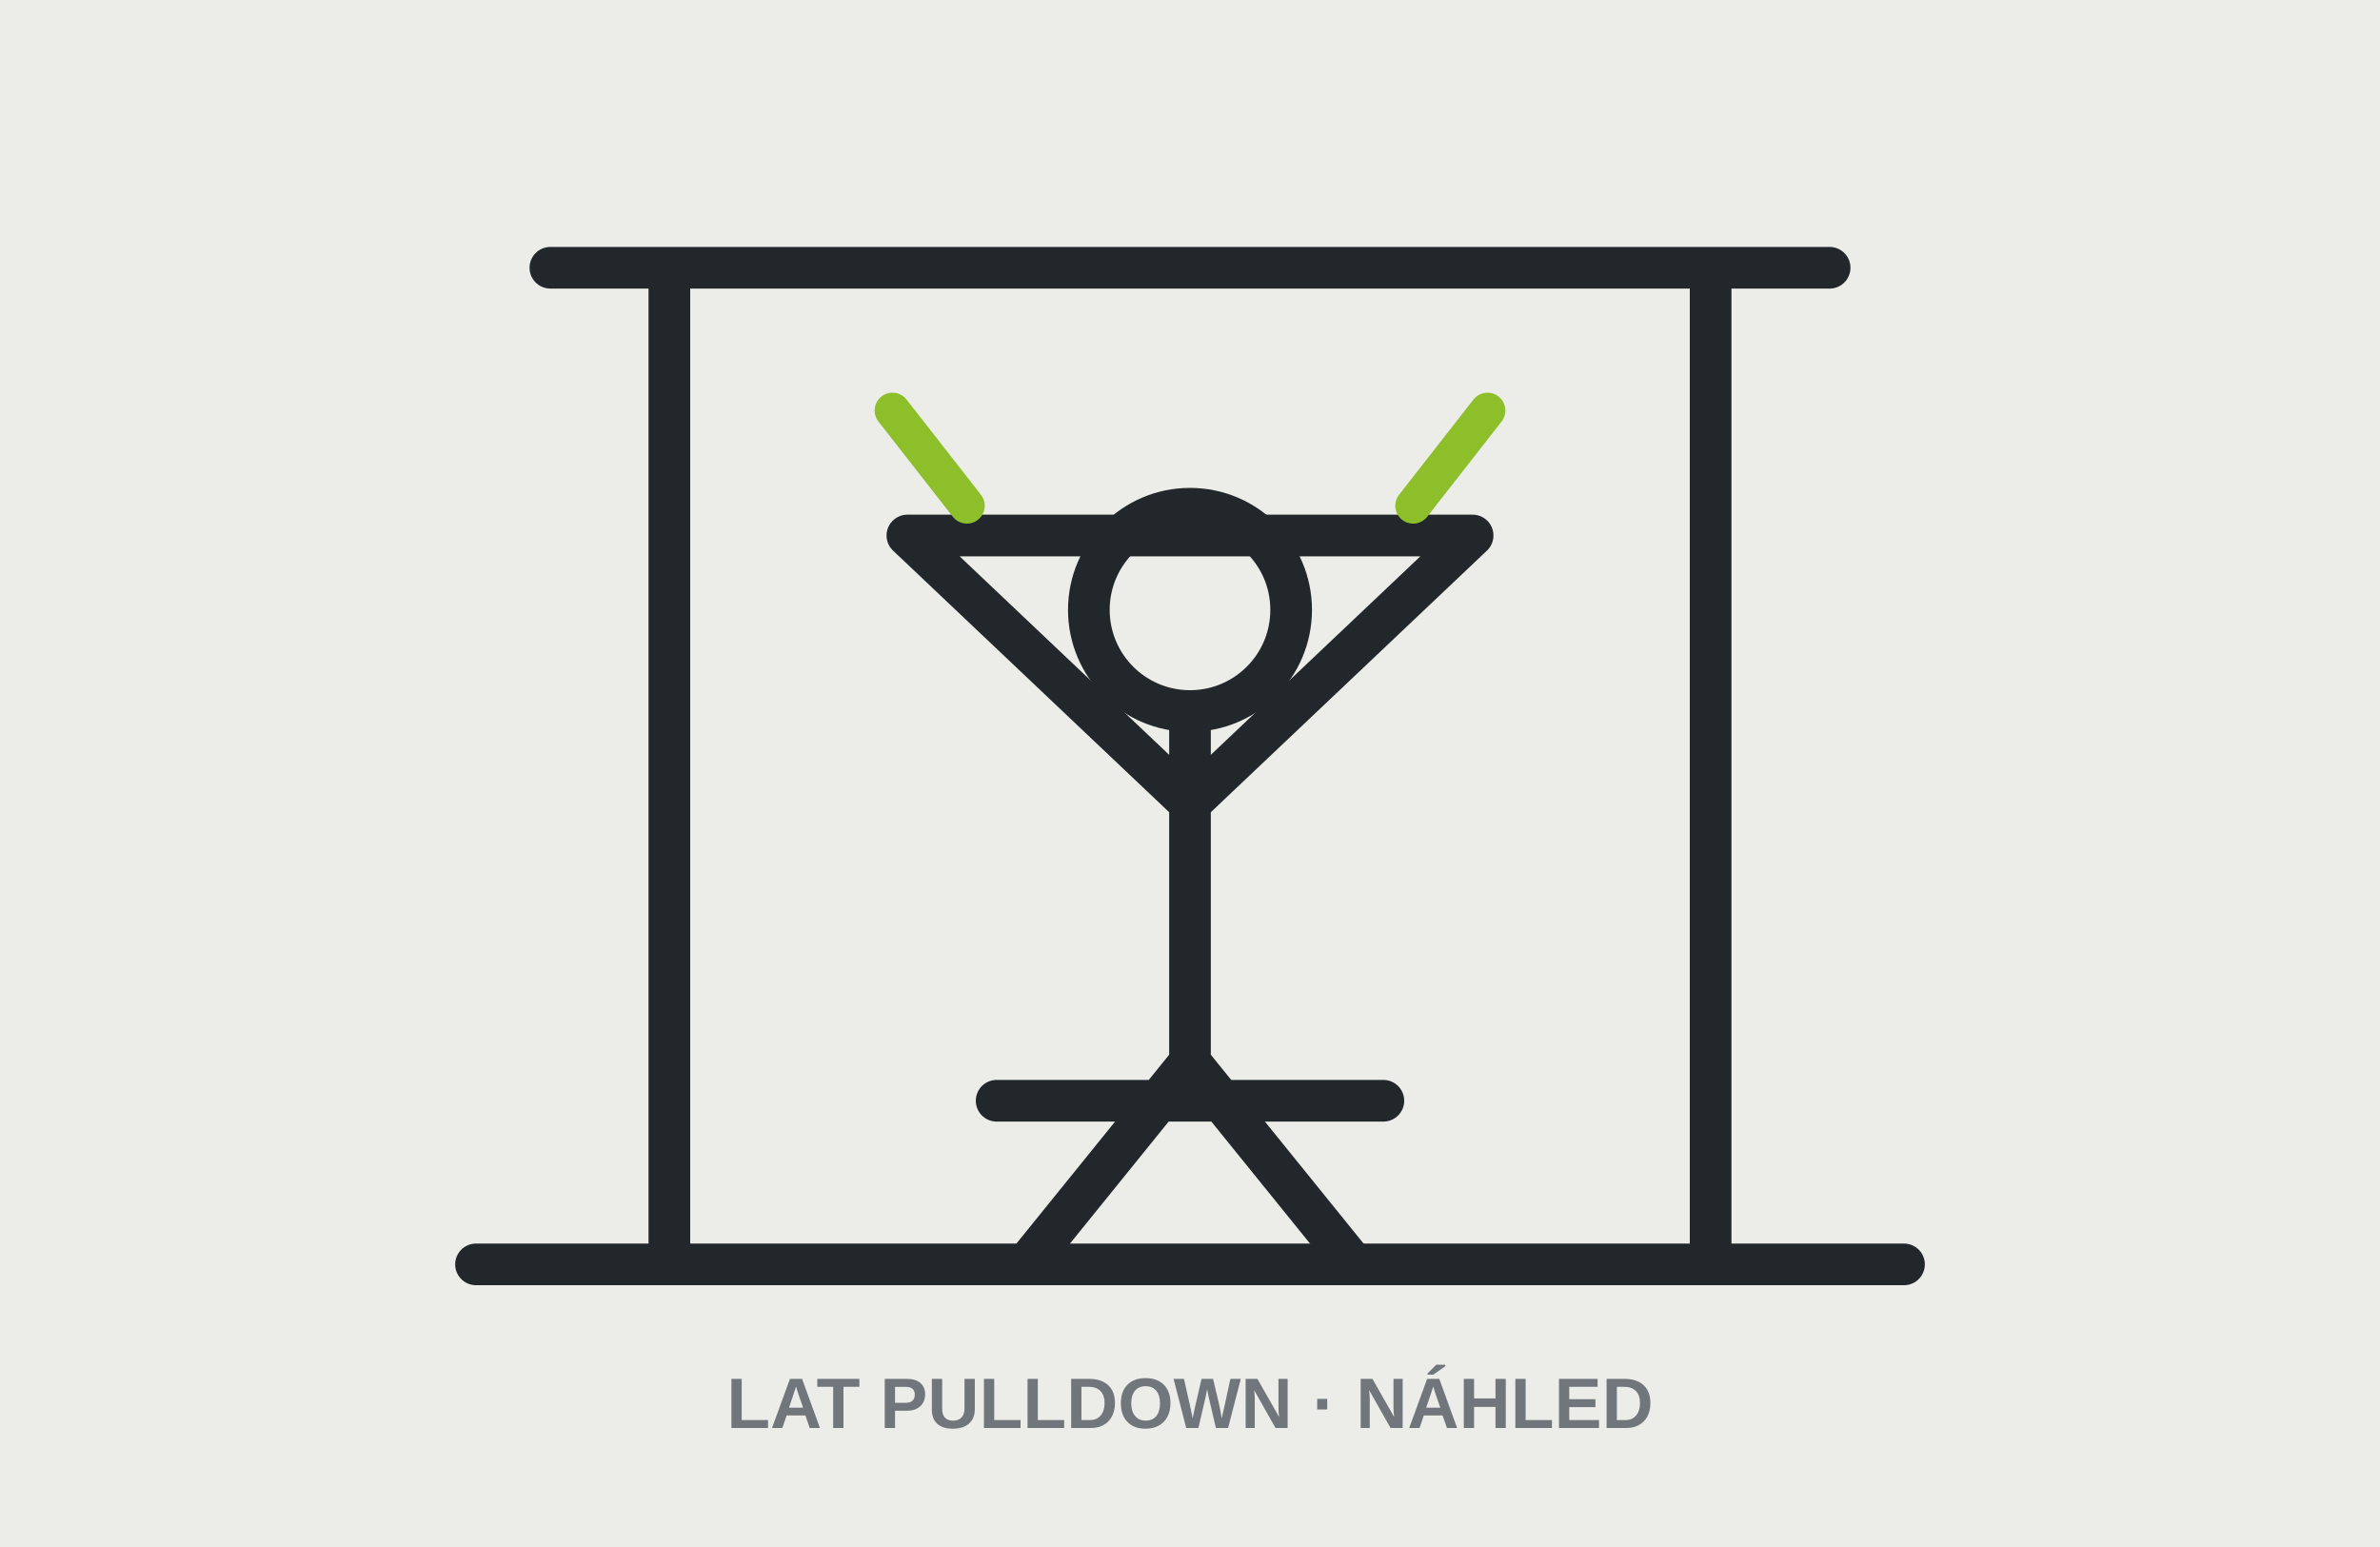
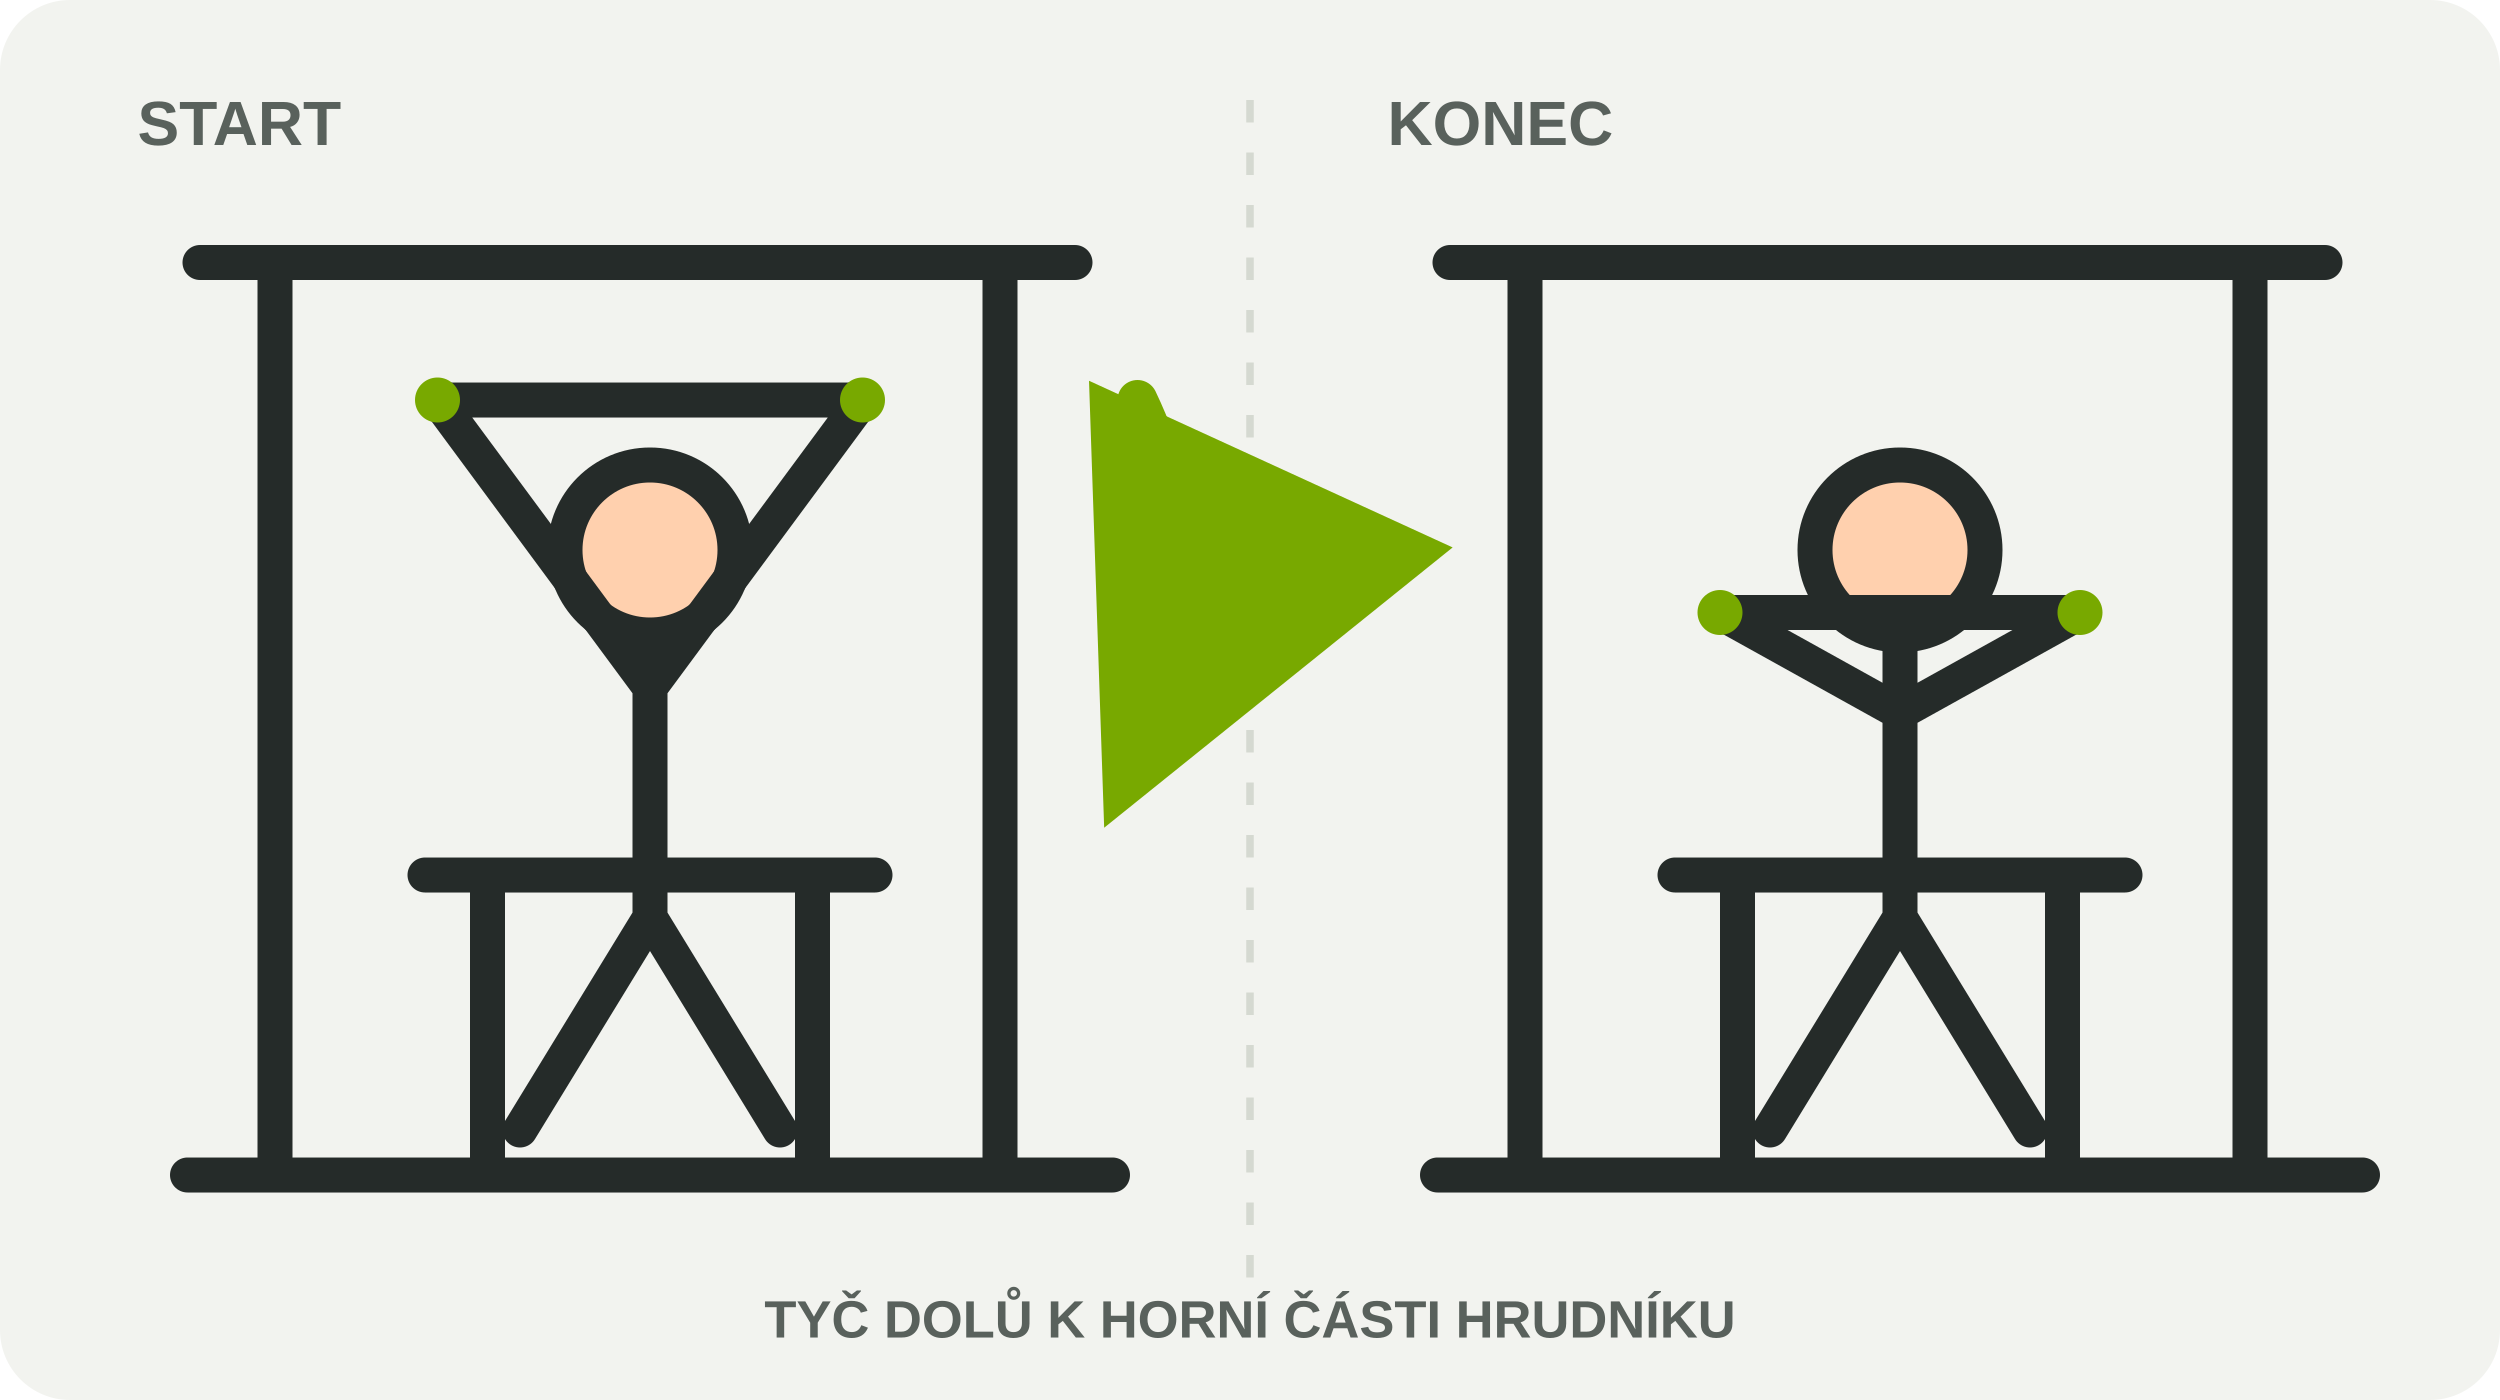
- <svg xmlns="http://www.w3.org/2000/svg" viewBox="0 0 800 520">
-   <rect width="800" height="520" fill="#ecece8" />
-   <g fill="none" stroke="#22272b" stroke-width="14" stroke-linecap="round" stroke-linejoin="round">
-     <path d="M185 90h430M225 90v335M575 90v335M160 425h480" />
-     <circle cx="400" cy="205" r="34" />
-     <path d="M400 242v115M400 270l-95-90M400 270l95-90M305 180h190M400 357l-55 68M400 357l55 68M335 370h130" />
+ <svg xmlns="http://www.w3.org/2000/svg" viewBox="0 0 1000 560" role="img" aria-labelledby="title desc">
+   <defs>
+     <marker id="arrow" markerWidth="10" markerHeight="10" refX="8" refY="5" orient="auto">
+       <path d="M0 0l10 5-10 5z" fill="#78a900" />
+     </marker>
+   </defs>
+   <rect width="1000" height="560" rx="28" fill="#f2f3ef" />
+   <path d="M500 40v480" stroke="#d5d9d1" stroke-width="3" stroke-dasharray="9 12" />
+   <g font-family="Arial,sans-serif" font-weight="800">
+     <text x="55" y="58" font-size="25" fill="#59615c">START</text>
+     <text x="555" y="58" font-size="25" fill="#59615c">KONEC</text>
  </g>
-   <path d="M300 138l25 32M500 138l-25 32" stroke="#8dbf2b" stroke-width="12" stroke-linecap="round" />
-   <text x="400" y="480" text-anchor="middle" fill="#70767b" font-family="Arial,sans-serif" font-size="24" font-weight="700">LAT PULLDOWN · NÁHLED</text>
+   <g fill="none" stroke="#252b29" stroke-width="14" stroke-linecap="round" stroke-linejoin="round">
+     <path d="M80 105h350M110 105v365M400 105v365M75 470h370M170 350h180M195 350v120M325 350v120" />
+     <circle cx="260" cy="220" r="34" fill="#ffd0ae" />
+     <path d="M260 255v112M260 275L175 160M260 275l85-115M175 160h170M260 367l-52 85M260 367l52 85" />
+     <path d="M580 105h350M610 105v365M900 105v365M575 470h370M670 350h180M695 350v120M825 350v120" />
+     <circle cx="760" cy="220" r="34" fill="#ffd0ae" />
+     <path d="M760 255v112M760 285l-72-40M760 285l72-40M688 245h144M760 367l-52 85M760 367l52 85" />
+   </g>
+   <path d="M455 160c22 46 22 94 0 142" fill="none" stroke="#78a900" stroke-width="16" stroke-linecap="round" marker-end="url(#arrow)" />
+   <g fill="#78a900">
+     <circle cx="175" cy="160" r="9" />
+     <circle cx="345" cy="160" r="9" />
+     <circle cx="688" cy="245" r="9" />
+     <circle cx="832" cy="245" r="9" />
+   </g>
+   <text x="500" y="535" text-anchor="middle" font-family="Arial,sans-serif" font-size="21" font-weight="700" fill="#59615c">TYČ DOLŮ K HORNÍ ČÁSTI HRUDNÍKU</text>
</svg>
